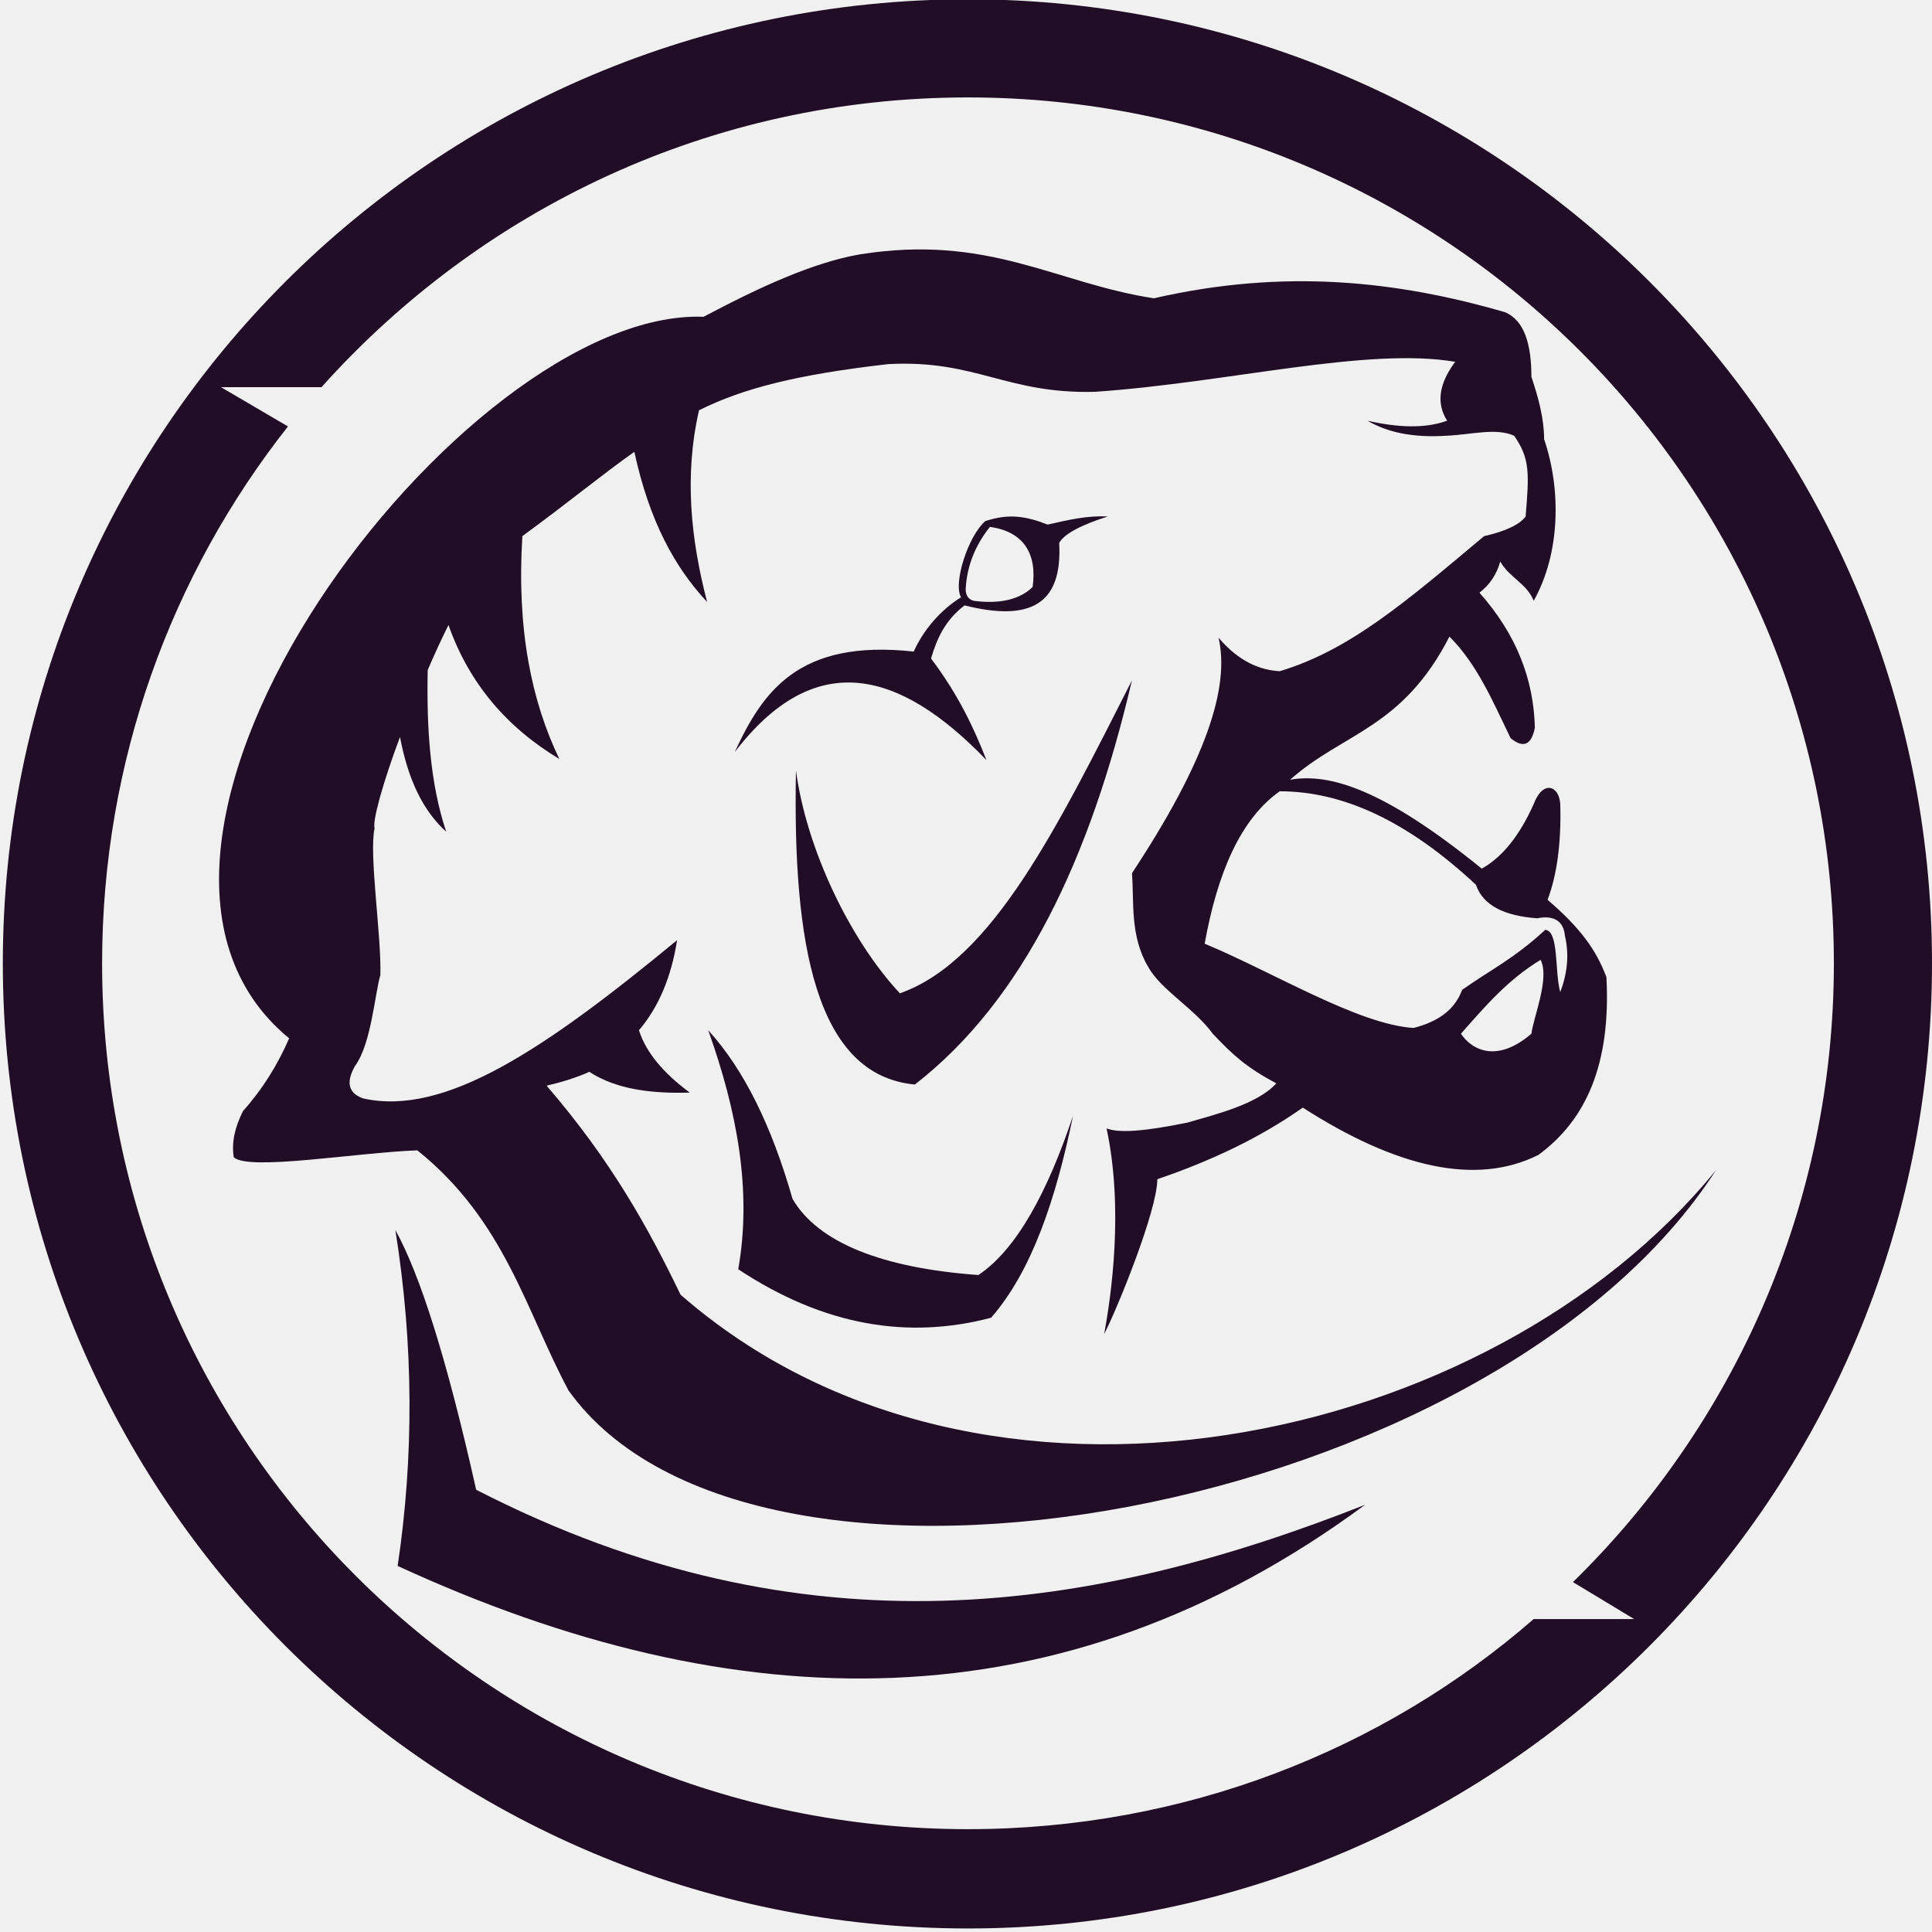
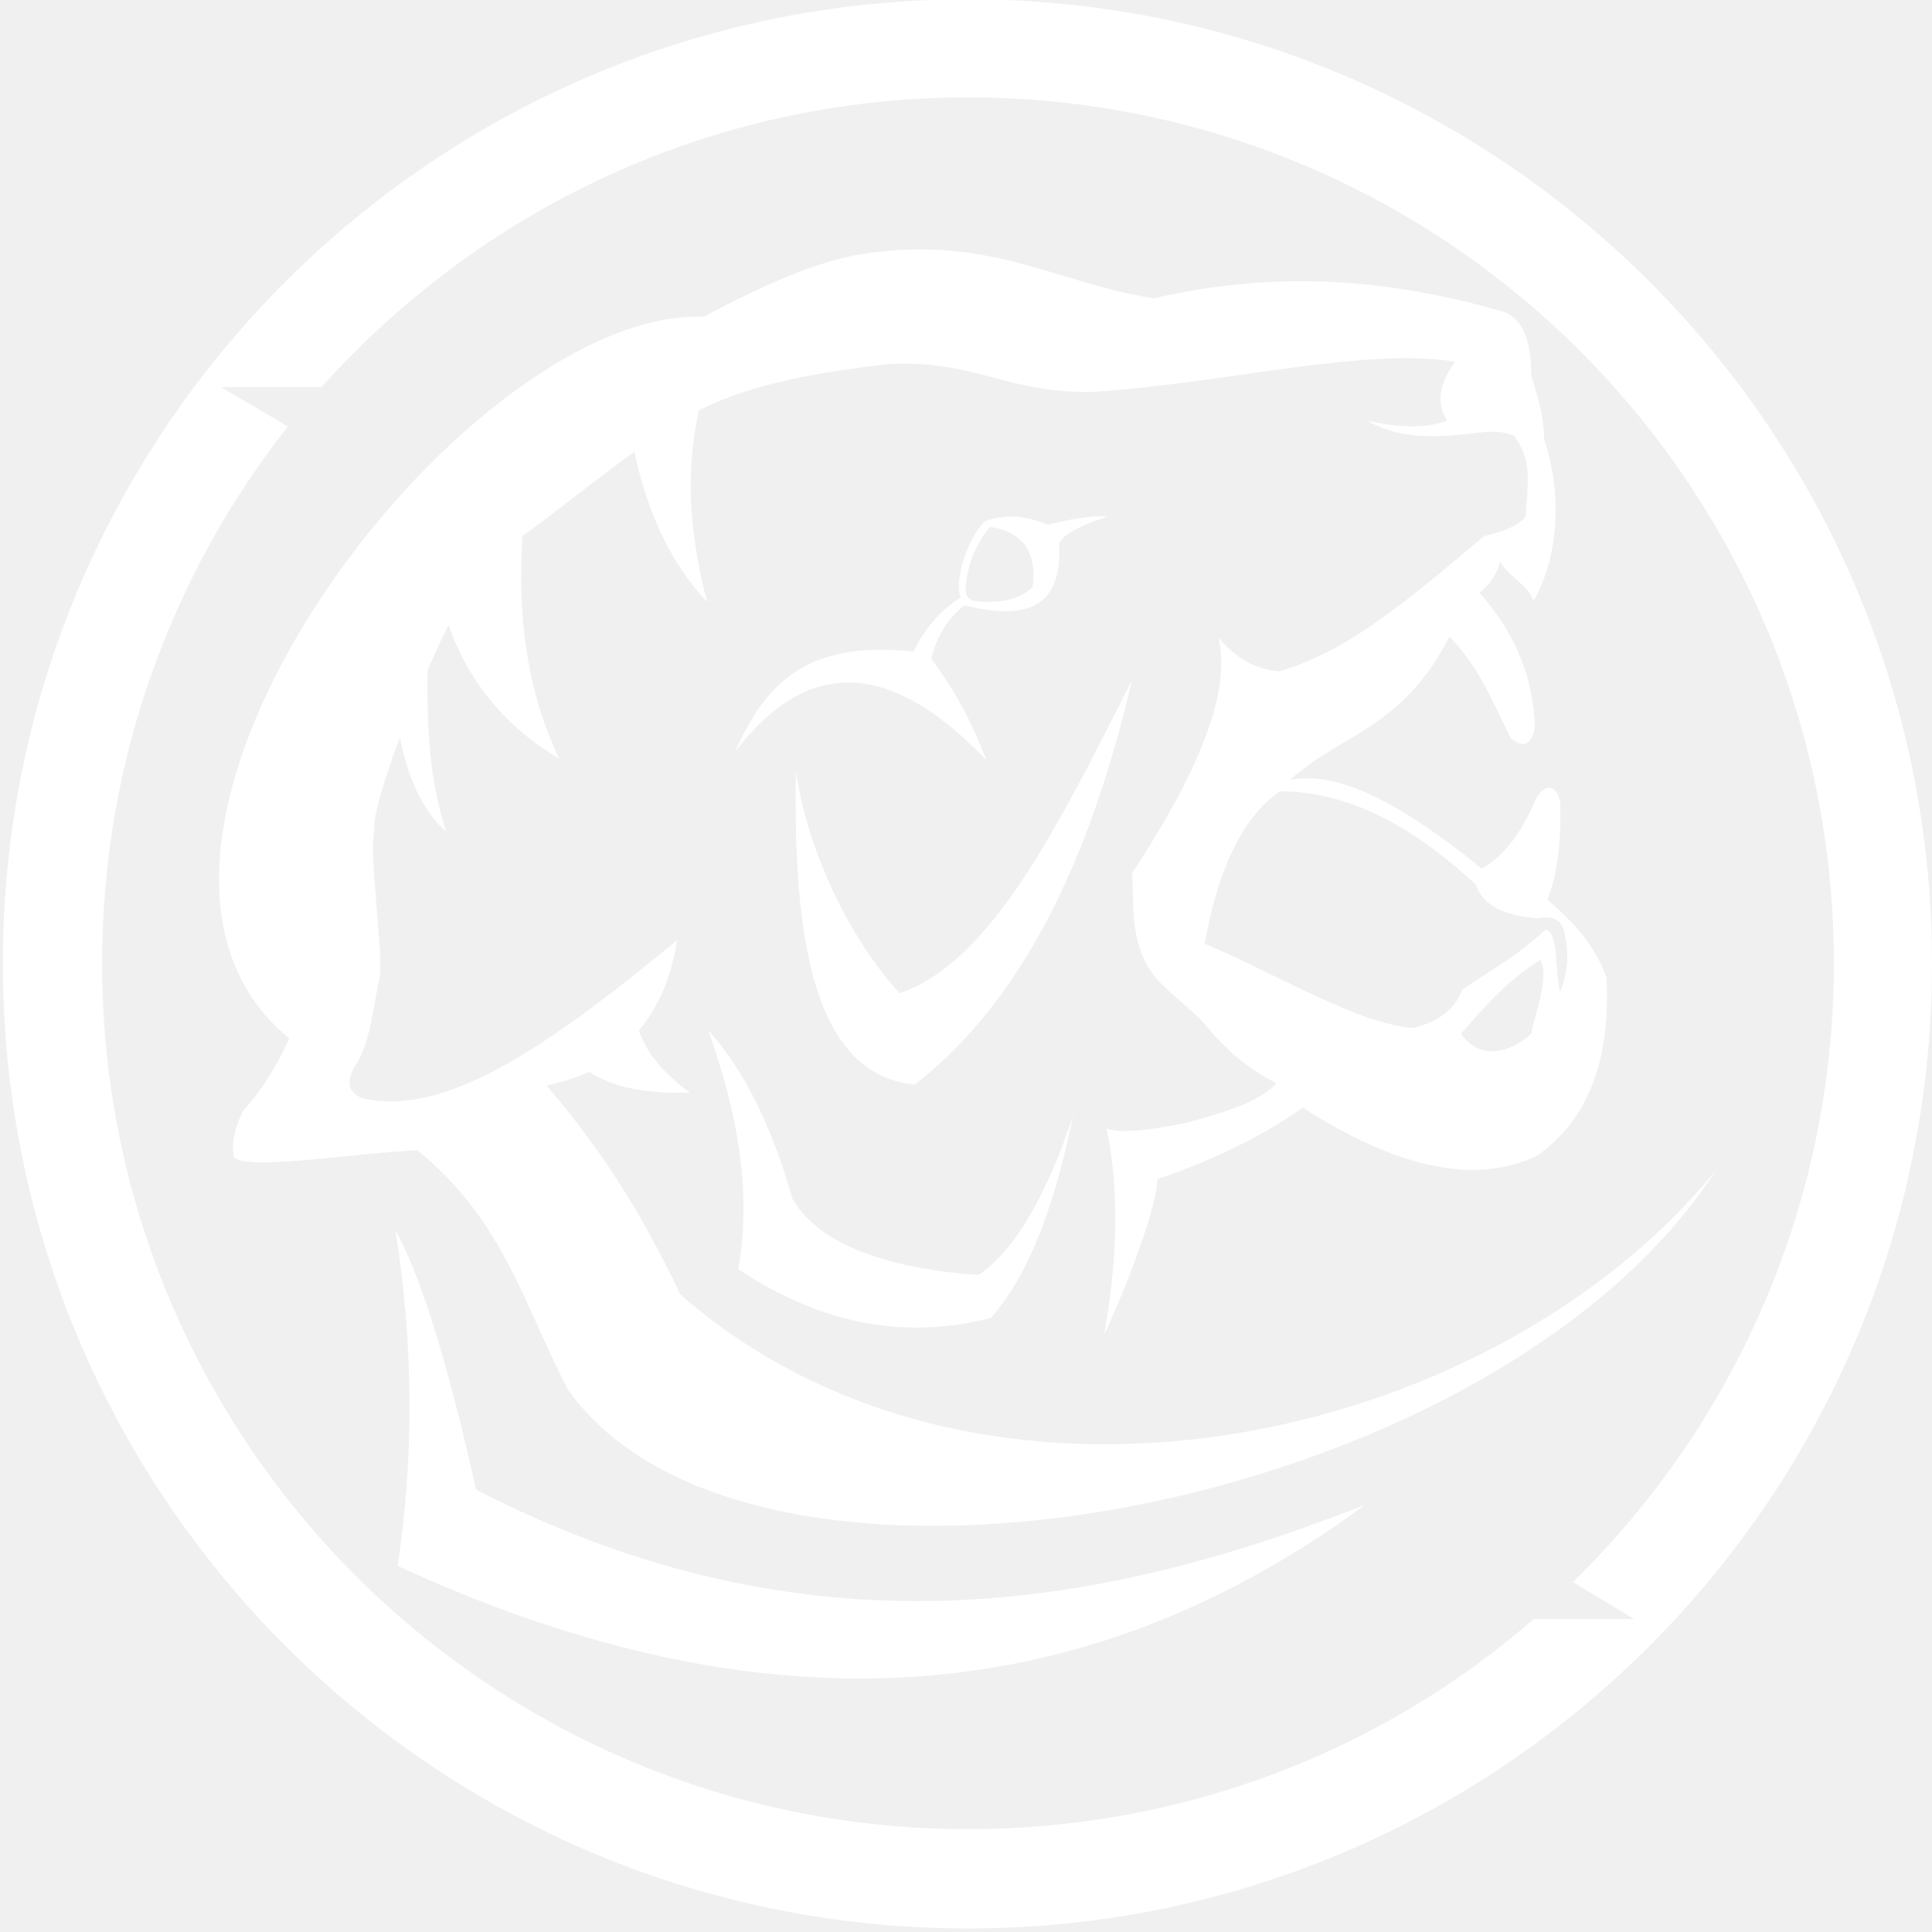
- <svg xmlns="http://www.w3.org/2000/svg" version="1.1" id="Capa_1" x="0px" y="0px" viewBox="0 0 1366 1366" style="enable-background:new 0 0 1366 1366;" xml:space="preserve">
-   <style type="text/css">
- 	.st0{clip-path:url(#SVGID_2_);fill-rule:evenodd;clip-rule:evenodd;fill:#7D7E7E;}
- 	.st1{clip-path:url(#SVGID_2_);fill-rule:evenodd;clip-rule:evenodd;fill:#7E7F7F;}
- 	.st2{clip-path:url(#SVGID_2_);fill-rule:evenodd;clip-rule:evenodd;fill:#7F8080;}
- 	.st3{clip-path:url(#SVGID_2_);fill-rule:evenodd;clip-rule:evenodd;fill:#808080;}
- 	.st4{clip-path:url(#SVGID_2_);fill-rule:evenodd;clip-rule:evenodd;fill:#808181;}
- 	.st5{clip-path:url(#SVGID_2_);fill-rule:evenodd;clip-rule:evenodd;fill:#818282;}
- 	.st6{clip-path:url(#SVGID_2_);fill-rule:evenodd;clip-rule:evenodd;fill:#828383;}
- 	.st7{clip-path:url(#SVGID_2_);fill-rule:evenodd;clip-rule:evenodd;fill:#838484;}
- 	.st8{clip-path:url(#SVGID_2_);fill-rule:evenodd;clip-rule:evenodd;fill:#848585;}
- 	.st9{clip-path:url(#SVGID_2_);fill-rule:evenodd;clip-rule:evenodd;fill:#858585;}
- 	.st10{clip-path:url(#SVGID_2_);fill-rule:evenodd;clip-rule:evenodd;fill:#858686;}
- 	.st11{clip-path:url(#SVGID_2_);fill-rule:evenodd;clip-rule:evenodd;fill:#868787;}
- 	.st12{clip-path:url(#SVGID_2_);fill-rule:evenodd;clip-rule:evenodd;fill:#878888;}
- 	.st13{clip-path:url(#SVGID_2_);fill-rule:evenodd;clip-rule:evenodd;fill:#888989;}
- 	.st14{clip-path:url(#SVGID_2_);fill-rule:evenodd;clip-rule:evenodd;fill:#898989;}
- 	.st15{clip-path:url(#SVGID_2_);fill-rule:evenodd;clip-rule:evenodd;fill:#898A8A;}
- 	.st16{clip-path:url(#SVGID_2_);fill-rule:evenodd;clip-rule:evenodd;fill:#8A8A8A;}
- 	.st17{clip-path:url(#SVGID_2_);fill-rule:evenodd;clip-rule:evenodd;fill:#8A8B8B;}
- 	.st18{clip-path:url(#SVGID_2_);fill-rule:evenodd;clip-rule:evenodd;fill:#8B8C8C;}
- 	.st19{clip-path:url(#SVGID_2_);fill-rule:evenodd;clip-rule:evenodd;fill:#8C8D8D;}
- 	.st20{clip-path:url(#SVGID_2_);fill-rule:evenodd;clip-rule:evenodd;fill:#8D8D8D;}
- 	.st21{clip-path:url(#SVGID_2_);fill-rule:evenodd;clip-rule:evenodd;fill:#8D8E8E;}
- 	.st22{clip-path:url(#SVGID_2_);fill-rule:evenodd;clip-rule:evenodd;fill:#8E8E8E;}
- 	.st23{clip-path:url(#SVGID_2_);fill-rule:evenodd;clip-rule:evenodd;fill:#8E8F8F;}
- 	.st24{clip-path:url(#SVGID_2_);fill-rule:evenodd;clip-rule:evenodd;fill:#8F8F8F;}
- 	.st25{clip-path:url(#SVGID_2_);fill-rule:evenodd;clip-rule:evenodd;fill:#8F9090;}
- 	.st26{clip-path:url(#SVGID_2_);fill-rule:evenodd;clip-rule:evenodd;fill:#909191;}
- 	.st27{clip-path:url(#SVGID_2_);fill-rule:evenodd;clip-rule:evenodd;fill:#919292;}
- 	.st28{clip-path:url(#SVGID_2_);fill-rule:evenodd;clip-rule:evenodd;fill:#929292;}
- 	.st29{clip-path:url(#SVGID_2_);fill-rule:evenodd;clip-rule:evenodd;fill:#929393;}
- 	.st30{clip-path:url(#SVGID_2_);fill-rule:evenodd;clip-rule:evenodd;fill:#939393;}
- 	.st31{clip-path:url(#SVGID_2_);fill-rule:evenodd;clip-rule:evenodd;fill:#939494;}
- 	.st32{clip-path:url(#SVGID_2_);fill-rule:evenodd;clip-rule:evenodd;fill:#949494;}
- 	.st33{clip-path:url(#SVGID_2_);fill-rule:evenodd;clip-rule:evenodd;fill:#949595;}
- 	.st34{clip-path:url(#SVGID_2_);fill-rule:evenodd;clip-rule:evenodd;fill:#959696;}
- 	.st35{clip-path:url(#SVGID_2_);fill-rule:evenodd;clip-rule:evenodd;fill:#969696;}
- 	.st36{clip-path:url(#SVGID_2_);fill-rule:evenodd;clip-rule:evenodd;fill:#969797;}
- 	.st37{clip-path:url(#SVGID_2_);fill-rule:evenodd;clip-rule:evenodd;fill:#979797;}
- 	.st38{clip-path:url(#SVGID_2_);fill-rule:evenodd;clip-rule:evenodd;fill:#979898;}
- 	.st39{clip-path:url(#SVGID_2_);fill-rule:evenodd;clip-rule:evenodd;fill:#989898;}
- 	.st40{clip-path:url(#SVGID_2_);fill-rule:evenodd;clip-rule:evenodd;fill:#989999;}
- 	.st41{clip-path:url(#SVGID_2_);fill-rule:evenodd;clip-rule:evenodd;fill:#999999;}
- 	.st42{clip-path:url(#SVGID_2_);fill-rule:evenodd;clip-rule:evenodd;fill:#999A9A;}
- 	.st43{clip-path:url(#SVGID_2_);fill-rule:evenodd;clip-rule:evenodd;fill:#9A9A9A;}
- 	.st44{clip-path:url(#SVGID_2_);fill-rule:evenodd;clip-rule:evenodd;fill:#9A9B9B;}
- 	.st45{clip-path:url(#SVGID_2_);fill-rule:evenodd;clip-rule:evenodd;fill:#9B9B9B;}
- 	.st46{clip-path:url(#SVGID_2_);fill-rule:evenodd;clip-rule:evenodd;fill:#9B9C9C;}
- 	.st47{clip-path:url(#SVGID_2_);fill-rule:evenodd;clip-rule:evenodd;fill:#9C9C9C;}
- 	.st48{clip-path:url(#SVGID_2_);fill-rule:evenodd;clip-rule:evenodd;fill:#9C9D9D;}
- 	.st49{clip-path:url(#SVGID_2_);fill-rule:evenodd;clip-rule:evenodd;fill:#9D9D9D;}
- 	.st50{clip-path:url(#SVGID_2_);fill-rule:evenodd;clip-rule:evenodd;fill:#9D9E9E;}
- 	.st51{clip-path:url(#SVGID_2_);fill-rule:evenodd;clip-rule:evenodd;fill:#9E9E9E;}
- 	.st52{clip-path:url(#SVGID_2_);fill-rule:evenodd;clip-rule:evenodd;fill:#9E9F9F;}
- 	.st53{clip-path:url(#SVGID_2_);fill-rule:evenodd;clip-rule:evenodd;fill:#9F9F9F;}
- 	.st54{clip-path:url(#SVGID_2_);fill-rule:evenodd;clip-rule:evenodd;fill:#9FA0A0;}
- 	.st55{clip-path:url(#SVGID_2_);fill-rule:evenodd;clip-rule:evenodd;fill:#A0A0A0;}
- 	.st56{clip-path:url(#SVGID_2_);fill-rule:evenodd;clip-rule:evenodd;fill:#A0A1A1;}
- 	.st57{clip-path:url(#SVGID_2_);fill-rule:evenodd;clip-rule:evenodd;fill:#A1A1A1;}
- 	.st58{clip-path:url(#SVGID_2_);fill-rule:evenodd;clip-rule:evenodd;fill:#A1A2A2;}
- 	.st59{clip-path:url(#SVGID_2_);fill-rule:evenodd;clip-rule:evenodd;fill:#A2A2A2;}
- 	.st60{clip-path:url(#SVGID_2_);fill-rule:evenodd;clip-rule:evenodd;fill:#A2A3A3;}
- 	.st61{clip-path:url(#SVGID_2_);fill-rule:evenodd;clip-rule:evenodd;fill:#A3A3A3;}
- 	.st62{clip-path:url(#SVGID_2_);fill-rule:evenodd;clip-rule:evenodd;fill:#A3A4A4;}
- 	.st63{clip-path:url(#SVGID_2_);fill-rule:evenodd;clip-rule:evenodd;fill:#A4A4A4;}
- 	.st64{clip-path:url(#SVGID_2_);fill-rule:evenodd;clip-rule:evenodd;fill:#A4A5A5;}
- 	.st65{clip-path:url(#SVGID_2_);fill-rule:evenodd;clip-rule:evenodd;fill:#A5A5A5;}
- 	.st66{clip-path:url(#SVGID_2_);fill-rule:evenodd;clip-rule:evenodd;fill:#A5A6A6;}
- 	.st67{clip-path:url(#SVGID_2_);fill-rule:evenodd;clip-rule:evenodd;fill:#A6A6A6;}
- 	.st68{clip-path:url(#SVGID_2_);fill-rule:evenodd;clip-rule:evenodd;fill:#A6A7A7;}
- 	.st69{clip-path:url(#SVGID_2_);fill-rule:evenodd;clip-rule:evenodd;fill:#A7A7A7;}
- 	.st70{clip-path:url(#SVGID_2_);fill-rule:evenodd;clip-rule:evenodd;fill:#A7A8A8;}
- 	.st71{clip-path:url(#SVGID_2_);fill-rule:evenodd;clip-rule:evenodd;fill:#A8A8A8;}
- 	.st72{clip-path:url(#SVGID_2_);fill-rule:evenodd;clip-rule:evenodd;fill:#A8A9A9;}
- 	.st73{clip-path:url(#SVGID_2_);fill-rule:evenodd;clip-rule:evenodd;fill:#A9A9A9;}
- 	.st74{clip-path:url(#SVGID_2_);fill-rule:evenodd;clip-rule:evenodd;fill:#A9AAAA;}
- 	.st75{clip-path:url(#SVGID_2_);fill-rule:evenodd;clip-rule:evenodd;fill:#AAAAAA;}
- 	.st76{clip-path:url(#SVGID_2_);fill-rule:evenodd;clip-rule:evenodd;fill:#AAABAB;}
- 	.st77{clip-path:url(#SVGID_2_);fill-rule:evenodd;clip-rule:evenodd;fill:#ABABAB;}
- 	.st78{clip-path:url(#SVGID_2_);fill-rule:evenodd;clip-rule:evenodd;fill:#ABACAC;}
- 	.st79{clip-path:url(#SVGID_2_);fill-rule:evenodd;clip-rule:evenodd;fill:#ACACAC;}
- 	.st80{clip-path:url(#SVGID_2_);fill-rule:evenodd;clip-rule:evenodd;fill:#ACADAD;}
- 	.st81{clip-path:url(#SVGID_2_);fill-rule:evenodd;clip-rule:evenodd;fill:#ADADAD;}
- 	.st82{clip-path:url(#SVGID_2_);fill-rule:evenodd;clip-rule:evenodd;fill:#ADAEAE;}
- 	.st83{clip-path:url(#SVGID_2_);fill-rule:evenodd;clip-rule:evenodd;fill:#AEAEAE;}
- 	.st84{clip-path:url(#SVGID_2_);fill-rule:evenodd;clip-rule:evenodd;fill:#AEAFAF;}
- 	.st85{clip-path:url(#SVGID_2_);fill-rule:evenodd;clip-rule:evenodd;fill:#AFAFAF;}
- 	.st86{clip-path:url(#SVGID_2_);fill-rule:evenodd;clip-rule:evenodd;fill:#AFB0B0;}
- 	.st87{clip-path:url(#SVGID_2_);fill-rule:evenodd;clip-rule:evenodd;fill:#B0B0B0;}
- 	.st88{clip-path:url(#SVGID_2_);fill-rule:evenodd;clip-rule:evenodd;fill:#B0B1B1;}
- 	.st89{clip-path:url(#SVGID_2_);fill-rule:evenodd;clip-rule:evenodd;fill:#B1B1B1;}
- 	.st90{clip-path:url(#SVGID_2_);fill-rule:evenodd;clip-rule:evenodd;fill:#B1B2B2;}
- 	.st91{clip-path:url(#SVGID_2_);fill-rule:evenodd;clip-rule:evenodd;fill:#B2B2B2;}
- 	.st92{clip-path:url(#SVGID_2_);fill-rule:evenodd;clip-rule:evenodd;fill:#B2B3B3;}
- 	.st93{clip-path:url(#SVGID_2_);fill-rule:evenodd;clip-rule:evenodd;fill:#B3B3B3;}
- 	.st94{clip-path:url(#SVGID_2_);fill-rule:evenodd;clip-rule:evenodd;fill:#B3B4B4;}
- 	.st95{clip-path:url(#SVGID_2_);fill-rule:evenodd;clip-rule:evenodd;fill:#B4B4B4;}
- 	.st96{clip-path:url(#SVGID_2_);fill-rule:evenodd;clip-rule:evenodd;fill:#B4B5B5;}
- 	.st97{clip-path:url(#SVGID_2_);fill-rule:evenodd;clip-rule:evenodd;fill:#B5B5B5;}
- 	.st98{clip-path:url(#SVGID_2_);fill-rule:evenodd;clip-rule:evenodd;fill:#B5B6B6;}
- 	.st99{clip-path:url(#SVGID_2_);fill-rule:evenodd;clip-rule:evenodd;fill:#B6B6B6;}
- 	.st100{clip-path:url(#SVGID_2_);fill-rule:evenodd;clip-rule:evenodd;fill:#B6B7B7;}
- 	.st101{clip-path:url(#SVGID_2_);fill-rule:evenodd;clip-rule:evenodd;fill:#B7B7B7;}
- 	.st102{clip-path:url(#SVGID_2_);fill-rule:evenodd;clip-rule:evenodd;fill:#B7B8B8;}
- 	.st103{clip-path:url(#SVGID_2_);fill-rule:evenodd;clip-rule:evenodd;fill:#B8B8B8;}
- 	.st104{clip-path:url(#SVGID_2_);fill-rule:evenodd;clip-rule:evenodd;fill:#B8B9B9;}
- 	.st105{clip-path:url(#SVGID_2_);fill-rule:evenodd;clip-rule:evenodd;fill:#B9B9B9;}
- 	.st106{clip-path:url(#SVGID_2_);fill-rule:evenodd;clip-rule:evenodd;fill:#B9BABA;}
- 	.st107{clip-path:url(#SVGID_2_);fill-rule:evenodd;clip-rule:evenodd;fill:#BABABA;}
- 	.st108{clip-path:url(#SVGID_2_);fill-rule:evenodd;clip-rule:evenodd;fill:#BABBBB;}
- 	.st109{clip-path:url(#SVGID_2_);fill-rule:evenodd;clip-rule:evenodd;fill:#BBBBBB;}
- 	.st110{clip-path:url(#SVGID_2_);fill-rule:evenodd;clip-rule:evenodd;fill:#BBBCBC;}
- 	.st111{clip-path:url(#SVGID_2_);fill-rule:evenodd;clip-rule:evenodd;fill:#BCBCBC;}
- 	.st112{clip-path:url(#SVGID_2_);fill-rule:evenodd;clip-rule:evenodd;fill:#BCBDBD;}
- 	.st113{clip-path:url(#SVGID_2_);fill-rule:evenodd;clip-rule:evenodd;fill:#BDBDBD;}
- 	.st114{clip-path:url(#SVGID_2_);fill-rule:evenodd;clip-rule:evenodd;fill:#BDBEBE;}
- 	.st115{clip-path:url(#SVGID_2_);fill-rule:evenodd;clip-rule:evenodd;fill:#BEBEBE;}
- 	.st116{clip-path:url(#SVGID_2_);fill-rule:evenodd;clip-rule:evenodd;fill:#BEBFBF;}
- 	.st117{clip-path:url(#SVGID_2_);fill-rule:evenodd;clip-rule:evenodd;fill:#BFBFBF;}
- 	.st118{clip-path:url(#SVGID_2_);fill-rule:evenodd;clip-rule:evenodd;fill:#BFC0C0;}
- 	.st119{clip-path:url(#SVGID_2_);fill-rule:evenodd;clip-rule:evenodd;fill:#C0C0C0;}
- 	.st120{clip-path:url(#SVGID_2_);fill-rule:evenodd;clip-rule:evenodd;fill:#C0C1C1;}
- 	.st121{clip-path:url(#SVGID_2_);fill-rule:evenodd;clip-rule:evenodd;fill:#C1C1C1;}
- 	.st122{clip-path:url(#SVGID_2_);fill-rule:evenodd;clip-rule:evenodd;fill:#C2C2C2;}
- 	.st123{clip-path:url(#SVGID_2_);fill-rule:evenodd;clip-rule:evenodd;fill:#C2C3C3;}
- 	.st124{clip-path:url(#SVGID_2_);fill-rule:evenodd;clip-rule:evenodd;fill:#C3C3C3;}
- 	.st125{clip-path:url(#SVGID_2_);fill-rule:evenodd;clip-rule:evenodd;fill:#C3C4C4;}
- 	.st126{clip-path:url(#SVGID_2_);fill-rule:evenodd;clip-rule:evenodd;fill:#C4C4C4;}
- 	.st127{clip-path:url(#SVGID_2_);fill-rule:evenodd;clip-rule:evenodd;fill:#C4C5C5;}
- 	.st128{clip-path:url(#SVGID_2_);fill-rule:evenodd;clip-rule:evenodd;fill:#C5C5C5;}
- 	.st129{clip-path:url(#SVGID_2_);fill-rule:evenodd;clip-rule:evenodd;fill:#C6C6C6;}
- 	.st130{clip-path:url(#SVGID_2_);fill-rule:evenodd;clip-rule:evenodd;fill:#C7C7C7;}
- 	.st131{clip-path:url(#SVGID_2_);fill-rule:evenodd;clip-rule:evenodd;fill:#C7C8C8;}
- 	.st132{clip-path:url(#SVGID_2_);fill-rule:evenodd;clip-rule:evenodd;fill:#C8C8C8;}
- 	.st133{clip-path:url(#SVGID_2_);fill-rule:evenodd;clip-rule:evenodd;fill:#C8C9C9;}
- 	.st134{clip-path:url(#SVGID_2_);fill-rule:evenodd;clip-rule:evenodd;fill:#C9C9C9;}
- 	.st135{clip-path:url(#SVGID_2_);fill-rule:evenodd;clip-rule:evenodd;fill:#C9CACA;}
- 	.st136{clip-path:url(#SVGID_2_);fill-rule:evenodd;clip-rule:evenodd;fill:#CACACA;}
- 	.st137{clip-path:url(#SVGID_2_);fill-rule:evenodd;clip-rule:evenodd;fill:#CBCBCB;}
- 	.st138{clip-path:url(#SVGID_2_);fill-rule:evenodd;clip-rule:evenodd;fill:#CCCCCC;}
- 	.st139{clip-path:url(#SVGID_2_);fill-rule:evenodd;clip-rule:evenodd;fill:#CCCDCD;}
- 	.st140{clip-path:url(#SVGID_2_);fill-rule:evenodd;clip-rule:evenodd;fill:#CDCDCD;}
- 	.st141{clip-path:url(#SVGID_2_);fill-rule:evenodd;clip-rule:evenodd;fill:#CDCECE;}
- 	.st142{clip-path:url(#SVGID_2_);fill-rule:evenodd;clip-rule:evenodd;fill:#CECECE;}
- 	.st143{clip-path:url(#SVGID_2_);fill-rule:evenodd;clip-rule:evenodd;fill:#CFCFCF;}
- 	.st144{clip-path:url(#SVGID_2_);fill-rule:evenodd;clip-rule:evenodd;fill:#D0D0D0;}
- 	.st145{clip-path:url(#SVGID_2_);fill-rule:evenodd;clip-rule:evenodd;fill:#D1D1D1;}
- 	.st146{clip-path:url(#SVGID_2_);fill-rule:evenodd;clip-rule:evenodd;fill:#D1D2D2;}
- 	.st147{clip-path:url(#SVGID_2_);fill-rule:evenodd;clip-rule:evenodd;fill:#D2D2D2;}
- 	.st148{clip-path:url(#SVGID_2_);fill-rule:evenodd;clip-rule:evenodd;fill:#D3D3D3;}
- 	.st149{clip-path:url(#SVGID_2_);fill-rule:evenodd;clip-rule:evenodd;fill:#D4D4D4;}
- 	.st150{clip-path:url(#SVGID_2_);fill-rule:evenodd;clip-rule:evenodd;fill:#D5D5D5;}
- 	.st151{clip-path:url(#SVGID_2_);fill-rule:evenodd;clip-rule:evenodd;fill:#D6D6D6;}
- 	.st152{clip-path:url(#SVGID_2_);fill-rule:evenodd;clip-rule:evenodd;fill:#D6D7D7;}
- 	.st153{clip-path:url(#SVGID_2_);fill-rule:evenodd;clip-rule:evenodd;fill:#D7D7D7;}
- 	.st154{clip-path:url(#SVGID_2_);fill-rule:evenodd;clip-rule:evenodd;fill:#D8D8D8;}
- 	.st155{clip-path:url(#SVGID_4_);fill-rule:evenodd;clip-rule:evenodd;fill:#C2C2C2;}
- 	.st156{clip-path:url(#SVGID_4_);fill-rule:evenodd;clip-rule:evenodd;fill:#C3C3C3;}
- 	.st157{clip-path:url(#SVGID_4_);fill-rule:evenodd;clip-rule:evenodd;fill:#C4C4C4;}
- 	.st158{clip-path:url(#SVGID_4_);fill-rule:evenodd;clip-rule:evenodd;fill:#C5C5C5;}
- 	.st159{clip-path:url(#SVGID_4_);fill-rule:evenodd;clip-rule:evenodd;fill:#C6C6C6;}
- 	.st160{clip-path:url(#SVGID_4_);fill-rule:evenodd;clip-rule:evenodd;fill:#C7C7C7;}
- 	.st161{clip-path:url(#SVGID_4_);fill-rule:evenodd;clip-rule:evenodd;fill:#C8C8C8;}
- 	.st162{clip-path:url(#SVGID_4_);fill-rule:evenodd;clip-rule:evenodd;fill:#C9C9C9;}
- 	.st163{clip-path:url(#SVGID_4_);fill-rule:evenodd;clip-rule:evenodd;fill:#CACACA;}
- 	.st164{clip-path:url(#SVGID_4_);fill-rule:evenodd;clip-rule:evenodd;fill:#CBCBCB;}
- 	.st165{clip-path:url(#SVGID_4_);fill-rule:evenodd;clip-rule:evenodd;fill:#CCCCCC;}
- 	.st166{clip-path:url(#SVGID_4_);fill-rule:evenodd;clip-rule:evenodd;fill:#CDCDCD;}
- 	.st167{clip-path:url(#SVGID_4_);fill-rule:evenodd;clip-rule:evenodd;fill:#CECECE;}
- 	.st168{clip-path:url(#SVGID_4_);fill-rule:evenodd;clip-rule:evenodd;fill:#CFCFCF;}
- 	.st169{clip-path:url(#SVGID_4_);fill-rule:evenodd;clip-rule:evenodd;fill:#D0D0D0;}
- 	.st170{clip-path:url(#SVGID_4_);fill-rule:evenodd;clip-rule:evenodd;fill:#D1D1D1;}
- 	.st171{clip-path:url(#SVGID_4_);fill-rule:evenodd;clip-rule:evenodd;fill:#D2D2D2;}
- 	.st172{clip-path:url(#SVGID_4_);fill-rule:evenodd;clip-rule:evenodd;fill:#D3D3D3;}
- 	.st173{clip-path:url(#SVGID_4_);fill-rule:evenodd;clip-rule:evenodd;fill:#D4D4D4;}
- 	.st174{clip-path:url(#SVGID_4_);fill-rule:evenodd;clip-rule:evenodd;fill:#D5D5D5;}
- 	.st175{clip-path:url(#SVGID_4_);fill-rule:evenodd;clip-rule:evenodd;fill:#D6D6D6;}
- 	.st176{clip-path:url(#SVGID_4_);fill-rule:evenodd;clip-rule:evenodd;fill:#D7D7D7;}
- 	.st177{clip-path:url(#SVGID_4_);fill-rule:evenodd;clip-rule:evenodd;fill:#D8D8D8;}
- 	.st178{clip-path:url(#SVGID_4_);fill-rule:evenodd;clip-rule:evenodd;fill:#D9D9D9;}
- 	.st179{clip-path:url(#SVGID_4_);fill-rule:evenodd;clip-rule:evenodd;fill:#DADADA;}
- 	.st180{clip-path:url(#SVGID_4_);fill-rule:evenodd;clip-rule:evenodd;fill:#DBDBDB;}
- 	.st181{clip-path:url(#SVGID_4_);fill-rule:evenodd;clip-rule:evenodd;fill:#DCDCDC;}
- 	.st182{clip-path:url(#SVGID_4_);fill-rule:evenodd;clip-rule:evenodd;fill:#DDDDDD;}
- 	.st183{clip-path:url(#SVGID_4_);fill-rule:evenodd;clip-rule:evenodd;fill:#DEDEDE;}
- 	.st184{clip-path:url(#SVGID_4_);fill-rule:evenodd;clip-rule:evenodd;fill:#DFDFDF;}
- 	.st185{clip-path:url(#SVGID_4_);fill-rule:evenodd;clip-rule:evenodd;fill:#E0E0E0;}
- 	.st186{clip-path:url(#SVGID_4_);fill-rule:evenodd;clip-rule:evenodd;fill:#E1E1E1;}
- 	.st187{clip-path:url(#SVGID_4_);fill-rule:evenodd;clip-rule:evenodd;fill:#E2E2E2;}
- 	.st188{clip-path:url(#SVGID_4_);fill-rule:evenodd;clip-rule:evenodd;fill:#E3E3E3;}
- 	.st189{clip-path:url(#SVGID_4_);fill-rule:evenodd;clip-rule:evenodd;fill:#E4E4E4;}
- 	.st190{clip-path:url(#SVGID_4_);fill-rule:evenodd;clip-rule:evenodd;fill:#E5E5E5;}
- 	.st191{clip-path:url(#SVGID_4_);fill-rule:evenodd;clip-rule:evenodd;fill:#E6E6E6;}
- 	.st192{clip-path:url(#SVGID_4_);fill-rule:evenodd;clip-rule:evenodd;fill:#E7E7E7;}
- 	.st193{clip-path:url(#SVGID_4_);fill-rule:evenodd;clip-rule:evenodd;fill:#E8E8E8;}
- 	.st194{clip-path:url(#SVGID_4_);fill-rule:evenodd;clip-rule:evenodd;fill:#E9E9E9;}
- 	.st195{clip-path:url(#SVGID_4_);fill-rule:evenodd;clip-rule:evenodd;fill:#EAEAEA;}
- 	.st196{clip-path:url(#SVGID_4_);fill-rule:evenodd;clip-rule:evenodd;fill:#EBEBEB;}
- 	.st197{clip-path:url(#SVGID_4_);fill-rule:evenodd;clip-rule:evenodd;fill:#ECECEC;}
- 	.st198{clip-path:url(#SVGID_4_);fill-rule:evenodd;clip-rule:evenodd;fill:#EDEDED;}
- 	.st199{clip-path:url(#SVGID_4_);fill-rule:evenodd;clip-rule:evenodd;fill:#EEEEEE;}
- 	.st200{clip-path:url(#SVGID_4_);fill-rule:evenodd;clip-rule:evenodd;fill:#EFEFEF;}
- 	.st201{clip-path:url(#SVGID_4_);fill-rule:evenodd;clip-rule:evenodd;fill:#F0F0F0;}
- 	.st202{clip-path:url(#SVGID_4_);fill-rule:evenodd;clip-rule:evenodd;fill:#F1F1F1;}
- 	.st203{clip-path:url(#SVGID_4_);fill-rule:evenodd;clip-rule:evenodd;fill:#F2F2F2;}
- 	.st204{clip-path:url(#SVGID_4_);fill-rule:evenodd;clip-rule:evenodd;fill:#F3F3F3;}
- 	.st205{clip-path:url(#SVGID_4_);fill-rule:evenodd;clip-rule:evenodd;fill:#F4F4F4;}
- 	.st206{clip-path:url(#SVGID_4_);fill-rule:evenodd;clip-rule:evenodd;fill:#F5F5F5;}
- 	.st207{clip-path:url(#SVGID_4_);fill-rule:evenodd;clip-rule:evenodd;fill:#F6F6F6;}
- 	.st208{clip-path:url(#SVGID_4_);fill-rule:evenodd;clip-rule:evenodd;fill:#F7F7F7;}
- 	.st209{clip-path:url(#SVGID_4_);fill-rule:evenodd;clip-rule:evenodd;fill:#F8F8F8;}
- 	.st210{clip-path:url(#SVGID_4_);fill-rule:evenodd;clip-rule:evenodd;fill:#F9F9F9;}
- 	.st211{clip-path:url(#SVGID_4_);fill-rule:evenodd;clip-rule:evenodd;fill:#FAFAFA;}
- 	.st212{clip-path:url(#SVGID_4_);fill-rule:evenodd;clip-rule:evenodd;fill:#FBFBFB;}
- 	.st213{clip-path:url(#SVGID_4_);fill-rule:evenodd;clip-rule:evenodd;fill:#FCFCFC;}
- 	.st214{clip-path:url(#SVGID_4_);fill-rule:evenodd;clip-rule:evenodd;fill:#FDFDFD;}
- 	.st215{clip-path:url(#SVGID_4_);fill-rule:evenodd;clip-rule:evenodd;fill:#FEFEFE;}
- 	.st216{clip-path:url(#SVGID_4_);fill-rule:evenodd;clip-rule:evenodd;fill:#FFFFFF;}
- 	.st217{fill:#220D26;}
- 	.st218{fill-rule:evenodd;clip-rule:evenodd;fill:#220D26;}
- </style>
-   <g>
-     <path class="st218" d="M780.73,943.12c8.98-17.14,37.55-87.34,37.55-109.38c38.37-13.06,72.65-29.39,102.85-50.61   c66.12,42.45,122.44,55.51,166.52,33.47c33.47-24.49,51.43-63.67,48.16-125.71c-7.35-19.59-18.77-35.1-41.63-54.69   c6.53-17.14,9.8-40,8.98-67.75c-0.82-13.06-12.24-17.14-18.77,0c-9.8,22.04-22.04,37.55-36.73,45.71   c-69.38-56.32-107.75-67.75-135.5-62.85c37.55-33.47,79.18-35.92,112.65-101.22c19.59,19.59,30.2,44.9,43.26,71.83   c8.98,7.35,14.69,4.9,17.14-7.35c-0.82-34.28-13.06-66.12-39.18-95.5c7.35-5.71,12.24-13.06,14.69-22.04   c6.53,11.43,18.77,15.51,23.67,27.75c18.77-33.47,19.59-78.36,7.35-114.28c0-14.69-4.08-29.39-8.98-44.08   c0-22.86-4.9-40-18.77-45.71c-75.91-22.04-155.91-31.02-248.15-9.8C746.45,200.3,699.1,165.2,607.68,179.9   c-32.65,5.71-70.2,22.86-110.2,44.08c-169.79-6.53-458.75,373.86-293.04,510.17c-8.16,18.77-18.77,35.92-32.65,51.43   c-5.71,11.43-8.16,22.04-6.53,32.65c10.61,9.8,86.53-3.27,129.79-4.9c62.04,49.79,76.73,113.46,106.93,169.79   c131.42,183.66,654.65,87.34,811.38-155.91c-159.17,195.91-519.15,274.27-732.2,88.16c-22.86-47.34-48.98-94.69-94.69-147.75   c10.61-2.45,21.22-5.71,30.2-9.8c18.77,12.24,43.26,15.51,71.02,14.69c-18.77-13.88-31.02-28.57-35.92-44.08   c13.88-16.33,22.86-37.55,26.94-63.67C385.65,741.5,314.63,789.66,256.68,776.6c-8.98-3.27-13.06-9.8-5.71-22.86   c11.43-15.51,13.88-49.79,17.96-64.49c0.82-27.75-8.16-84.89-4.08-103.67c-1.63-4.9,5.71-31.83,17.96-64.49   c5.71,30.2,16.33,52.24,32.65,66.93c-11.43-34.28-13.88-73.47-13.06-114.28c4.9-11.43,9.8-22.04,14.69-31.83   c14.69,41.63,41.63,72.65,78.36,94.69c-19.59-40.81-30.2-91.42-26.12-157.54c33.47-24.49,57.14-44.08,79.18-59.59   c10.61,48.98,28.57,81.63,51.43,106.12c-11.43-44.08-16.33-88.97-5.71-135.5c31.02-15.51,69.38-25.3,133.87-32.65   c62.04-3.27,83.26,21.22,146.11,19.59c94.69-6.53,191.83-31.83,254.68-21.22c-12.24,16.33-13.06,30.2-5.71,41.63   c-15.51,5.71-35.1,4.9-56.32,0c13.88,8.16,31.83,12.24,56.32,10.61c17.96-0.82,34.28-5.71,47.34,0   c11.43,16.33,10.61,26.94,8.16,57.14c-4.08,5.71-14.69,10.61-29.39,13.88c-56.32,47.34-95.5,80.81-144.48,95.5   c-13.88-0.82-28.57-6.53-43.26-23.67c8.16,35.1-8.98,87.34-61.22,166.52c1.63,19.59-1.63,44.08,11.43,66.12   c8.98,16.33,32.65,29.39,45.71,47.34c14.69,15.51,23.67,23.67,44.9,35.1c-13.06,14.69-43.26,22.04-62.85,27.75   c-31.83,6.53-48.98,7.35-57.14,4.08C794.61,854.96,785.63,916.18,780.73,943.12L780.73,943.12z M851.75,667.22   c48.98,20.41,108.57,57.14,147.75,59.59c15.51-4.08,28.57-11.43,34.28-26.94c19.59-13.88,36.73-22.04,58.77-42.45   c9.8,0.82,6.53,29.39,10.61,44.08c4.9-13.06,6.53-26.12,3.27-40c-0.82-9.8-7.35-14.69-19.59-12.24   c-22.86-1.63-38.36-8.98-43.26-23.67c-48.16-44.9-93.87-66.12-138.77-66.12C877.05,579.06,860.72,617.42,851.75,667.22   L851.75,667.22z M1089.28,678.64c-22.86,13.88-38.37,31.83-56.32,52.24c8.16,12.24,26.12,20.41,49.79,0   C1084.38,718.64,1095.81,691.7,1089.28,678.64L1089.28,678.64z" />
-     <path class="st218" d="M519.52,531.71c56.32-73.46,115.91-58.77,177.95,5.71c-8.98-22.86-19.59-45.71-39.18-71.83   c4.08-13.88,9.8-26.94,23.67-37.55c45.71,11.43,69.38,0,66.93-44.08c3.27-6.53,16.33-13.06,34.28-18.77   c-14.69-0.82-27.75,2.45-42.45,5.71c-14.69-5.71-26.94-8.16-44.08-2.45c-12.24,10.61-22.86,44.08-17.14,53.87   c-14.69,8.98-26.94,23.67-33.47,38.37C564.42,451.72,539.11,489.27,519.52,531.71L519.52,531.71z M699.92,372.54   c23.67,3.27,33.47,18.77,30.2,42.45c-8.98,8.98-23.67,12.24-41.63,9.8c-3.27-0.82-5.71-3.26-5.71-8.16   C683.59,399.48,690.12,384.78,699.92,372.54L699.92,372.54z" />
-     <path class="st218" d="M500.75,728.44c20.41,57.14,31.02,113.46,21.22,168.97c60.4,40,119.99,49.79,178.76,34.28   c28.57-32.65,45.71-83.26,57.96-142.85c-17.96,53.87-40,94.69-66.93,112.65c-67.75-4.9-113.46-22.86-131.42-53.87   C545.64,796.19,526.05,756.19,500.75,728.44L500.75,728.44z" />
-     <path class="st218" d="M279.53,869.65c17.14,31.02,35.92,88.97,57.14,183.66c233.46,119.99,438.34,85.71,628.53,10.61   c-214.68,158.36-444.87,153.46-684.04,43.26C292.59,1030.46,292.59,951.28,279.53,869.65L279.53,869.65z" />
-     <path class="st218" d="M562.78,544.77c7.35,55.51,38.37,119.99,73.46,157.54c65.3-22.86,111.83-118.36,164.07-221.21   c-29.39,125.71-76.73,226.11-153.46,285.7C576.66,760.27,560.33,667.22,562.78,544.77L562.78,544.77z" />
-     <path class="st218" d="M684.41-0.5c376.3,0,681.59,305.29,681.59,681.59c0,377.12-305.29,682.41-681.59,682.41   C307.29,1363.5,2,1058.21,2,681.09C2,304.79,307.29-0.5,684.41-0.5L684.41-0.5z M684.41,68.88   c337.94,0,612.21,274.27,612.21,612.21c0,171.42-71.02,326.51-184.48,437.52l43.26,26.12h-71.02l0,0   c-106.93,93.06-247.33,148.56-399.98,148.56c-337.94,0-612.21-273.45-612.21-612.21c0-142.85,48.98-275.09,131.42-379.57   l-47.34-27.75h71.02l0,0C339.94,148.06,502.38,68.88,684.41,68.88L684.41,68.88z" />
-   </g>
+ <svg xmlns="http://www.w3.org/2000/svg" version="1.1" fill-rule="evenodd" clip-rule="evenodd" fill="white" x="0" y="0" viewBox="0 0 1366 1366" style="enable-background:new 0 0 1366 1366" xml:space="preserve">
+   <path d="M780.73 943.12c8.98-17.14 37.55-87.34 37.55-109.38 38.37-13.06 72.65-29.39 102.85-50.61 66.12 42.45 122.44 55.51 166.52 33.47 33.47-24.49 51.43-63.67 48.16-125.71-7.35-19.59-18.77-35.1-41.63-54.69 6.53-17.14 9.8-40 8.98-67.75-.82-13.06-12.24-17.14-18.77 0-9.8 22.04-22.04 37.55-36.73 45.71-69.38-56.32-107.75-67.75-135.5-62.85 37.55-33.47 79.18-35.92 112.65-101.22 19.59 19.59 30.2 44.9 43.26 71.83 8.98 7.35 14.69 4.9 17.14-7.35-.82-34.28-13.06-66.12-39.18-95.5 7.35-5.71 12.24-13.06 14.69-22.04 6.53 11.43 18.77 15.51 23.67 27.75 18.77-33.47 19.59-78.36 7.35-114.28 0-14.69-4.08-29.39-8.98-44.08 0-22.86-4.9-40-18.77-45.71-75.91-22.04-155.91-31.02-248.15-9.8-69.39-10.61-116.74-45.71-208.16-31.01-32.65 5.71-70.2 22.86-110.2 44.08-169.79-6.53-458.75 373.86-293.04 510.17-8.16 18.77-18.77 35.92-32.65 51.43-5.71 11.43-8.16 22.04-6.53 32.65 10.61 9.8 86.53-3.27 129.79-4.9 62.04 49.79 76.73 113.46 106.93 169.79 131.42 183.66 654.65 87.34 811.38-155.91-159.17 195.91-519.15 274.27-732.2 88.16-22.86-47.34-48.98-94.69-94.69-147.75 10.61-2.45 21.22-5.71 30.2-9.8 18.77 12.24 43.26 15.51 71.02 14.69-18.77-13.88-31.02-28.57-35.92-44.08 13.88-16.33 22.86-37.55 26.94-63.67-93.06 76.74-164.08 124.9-222.03 111.84-8.98-3.27-13.06-9.8-5.71-22.86 11.43-15.51 13.88-49.79 17.96-64.49.82-27.75-8.16-84.89-4.08-103.67-1.63-4.9 5.71-31.83 17.96-64.49 5.71 30.2 16.33 52.24 32.65 66.93-11.43-34.28-13.88-73.47-13.06-114.28 4.9-11.43 9.8-22.04 14.69-31.83 14.69 41.63 41.63 72.65 78.36 94.69-19.59-40.81-30.2-91.42-26.12-157.54 33.47-24.49 57.14-44.08 79.18-59.59 10.61 48.98 28.57 81.63 51.43 106.12-11.43-44.08-16.33-88.97-5.71-135.5 31.02-15.51 69.38-25.3 133.87-32.65 62.04-3.27 83.26 21.22 146.11 19.59 94.69-6.53 191.83-31.83 254.68-21.22-12.24 16.33-13.06 30.2-5.71 41.63-15.51 5.71-35.1 4.9-56.32 0 13.88 8.16 31.83 12.24 56.32 10.61 17.96-.82 34.28-5.71 47.34 0 11.43 16.33 10.61 26.94 8.16 57.14-4.08 5.71-14.69 10.61-29.39 13.88-56.32 47.34-95.5 80.81-144.48 95.5-13.88-.82-28.57-6.53-43.26-23.67 8.16 35.1-8.98 87.34-61.22 166.52 1.63 19.59-1.63 44.08 11.43 66.12 8.98 16.33 32.65 29.39 45.71 47.34 14.69 15.51 23.67 23.67 44.9 35.1-13.06 14.69-43.26 22.04-62.85 27.75-31.83 6.53-48.98 7.35-57.14 4.08 12.23 57.15 3.25 118.37-1.65 145.31zm71.02-275.9c48.98 20.41 108.57 57.14 147.75 59.59 15.51-4.08 28.57-11.43 34.28-26.94 19.59-13.88 36.73-22.04 58.77-42.45 9.8.82 6.53 29.39 10.61 44.08 4.9-13.06 6.53-26.12 3.27-40-.82-9.8-7.35-14.69-19.59-12.24-22.86-1.63-38.36-8.98-43.26-23.67-48.16-44.9-93.87-66.12-138.77-66.12-27.76 19.59-44.09 57.95-53.06 107.75zm237.53 11.42c-22.86 13.88-38.37 31.83-56.32 52.24 8.16 12.24 26.12 20.41 49.79 0 1.63-12.24 13.06-39.18 6.53-52.24z" />
+   <path d="M519.52 531.71c56.32-73.46 115.91-58.77 177.95 5.71-8.98-22.86-19.59-45.71-39.18-71.83 4.08-13.88 9.8-26.94 23.67-37.55 45.71 11.43 69.38 0 66.93-44.08 3.27-6.53 16.33-13.06 34.28-18.77-14.69-.82-27.75 2.45-42.45 5.71-14.69-5.71-26.94-8.16-44.08-2.45-12.24 10.61-22.86 44.08-17.14 53.87-14.69 8.98-26.94 23.67-33.47 38.37-81.61-8.97-106.92 28.58-126.51 71.02zm180.4-159.17c23.67 3.27 33.47 18.77 30.2 42.45-8.98 8.98-23.67 12.24-41.63 9.8-3.27-.82-5.71-3.26-5.71-8.16.81-17.15 7.34-31.85 17.14-44.09zM500.75 728.44c20.41 57.14 31.02 113.46 21.22 168.97 60.4 40 119.99 49.79 178.76 34.28 28.57-32.65 45.71-83.26 57.96-142.85-17.96 53.87-40 94.69-66.93 112.65-67.75-4.9-113.46-22.86-131.42-53.87-14.7-51.43-34.29-91.43-59.59-119.18zM279.53 869.65c17.14 31.02 35.92 88.97 57.14 183.66 233.46 119.99 438.34 85.71 628.53 10.61-214.68 158.36-444.87 153.46-684.04 43.26 11.43-76.72 11.43-155.9-1.63-237.53z" />
+   <path d="M562.78 544.77c7.35 55.51 38.37 119.99 73.46 157.54 65.3-22.86 111.83-118.36 164.07-221.21-29.39 125.71-76.73 226.11-153.46 285.7-70.19-6.53-86.52-99.58-84.07-222.03z" />
+   <path d="M684.41-.5C1060.71-.5 1366 304.79 1366 681.09c0 377.12-305.29 682.41-681.59 682.41C307.29 1363.5 2 1058.21 2 681.09 2 304.79 307.29-.5 684.41-.5zm0 69.38c337.94 0 612.21 274.27 612.21 612.21 0 171.42-71.02 326.51-184.48 437.52l43.26 26.12h-71.02c-106.93 93.06-247.33 148.56-399.98 148.56-337.94 0-612.21-273.45-612.21-612.21 0-142.85 48.98-275.09 131.42-379.57l-47.34-27.75h71.02C339.94 148.06 502.38 68.88 684.41 68.88z" />
</svg>
